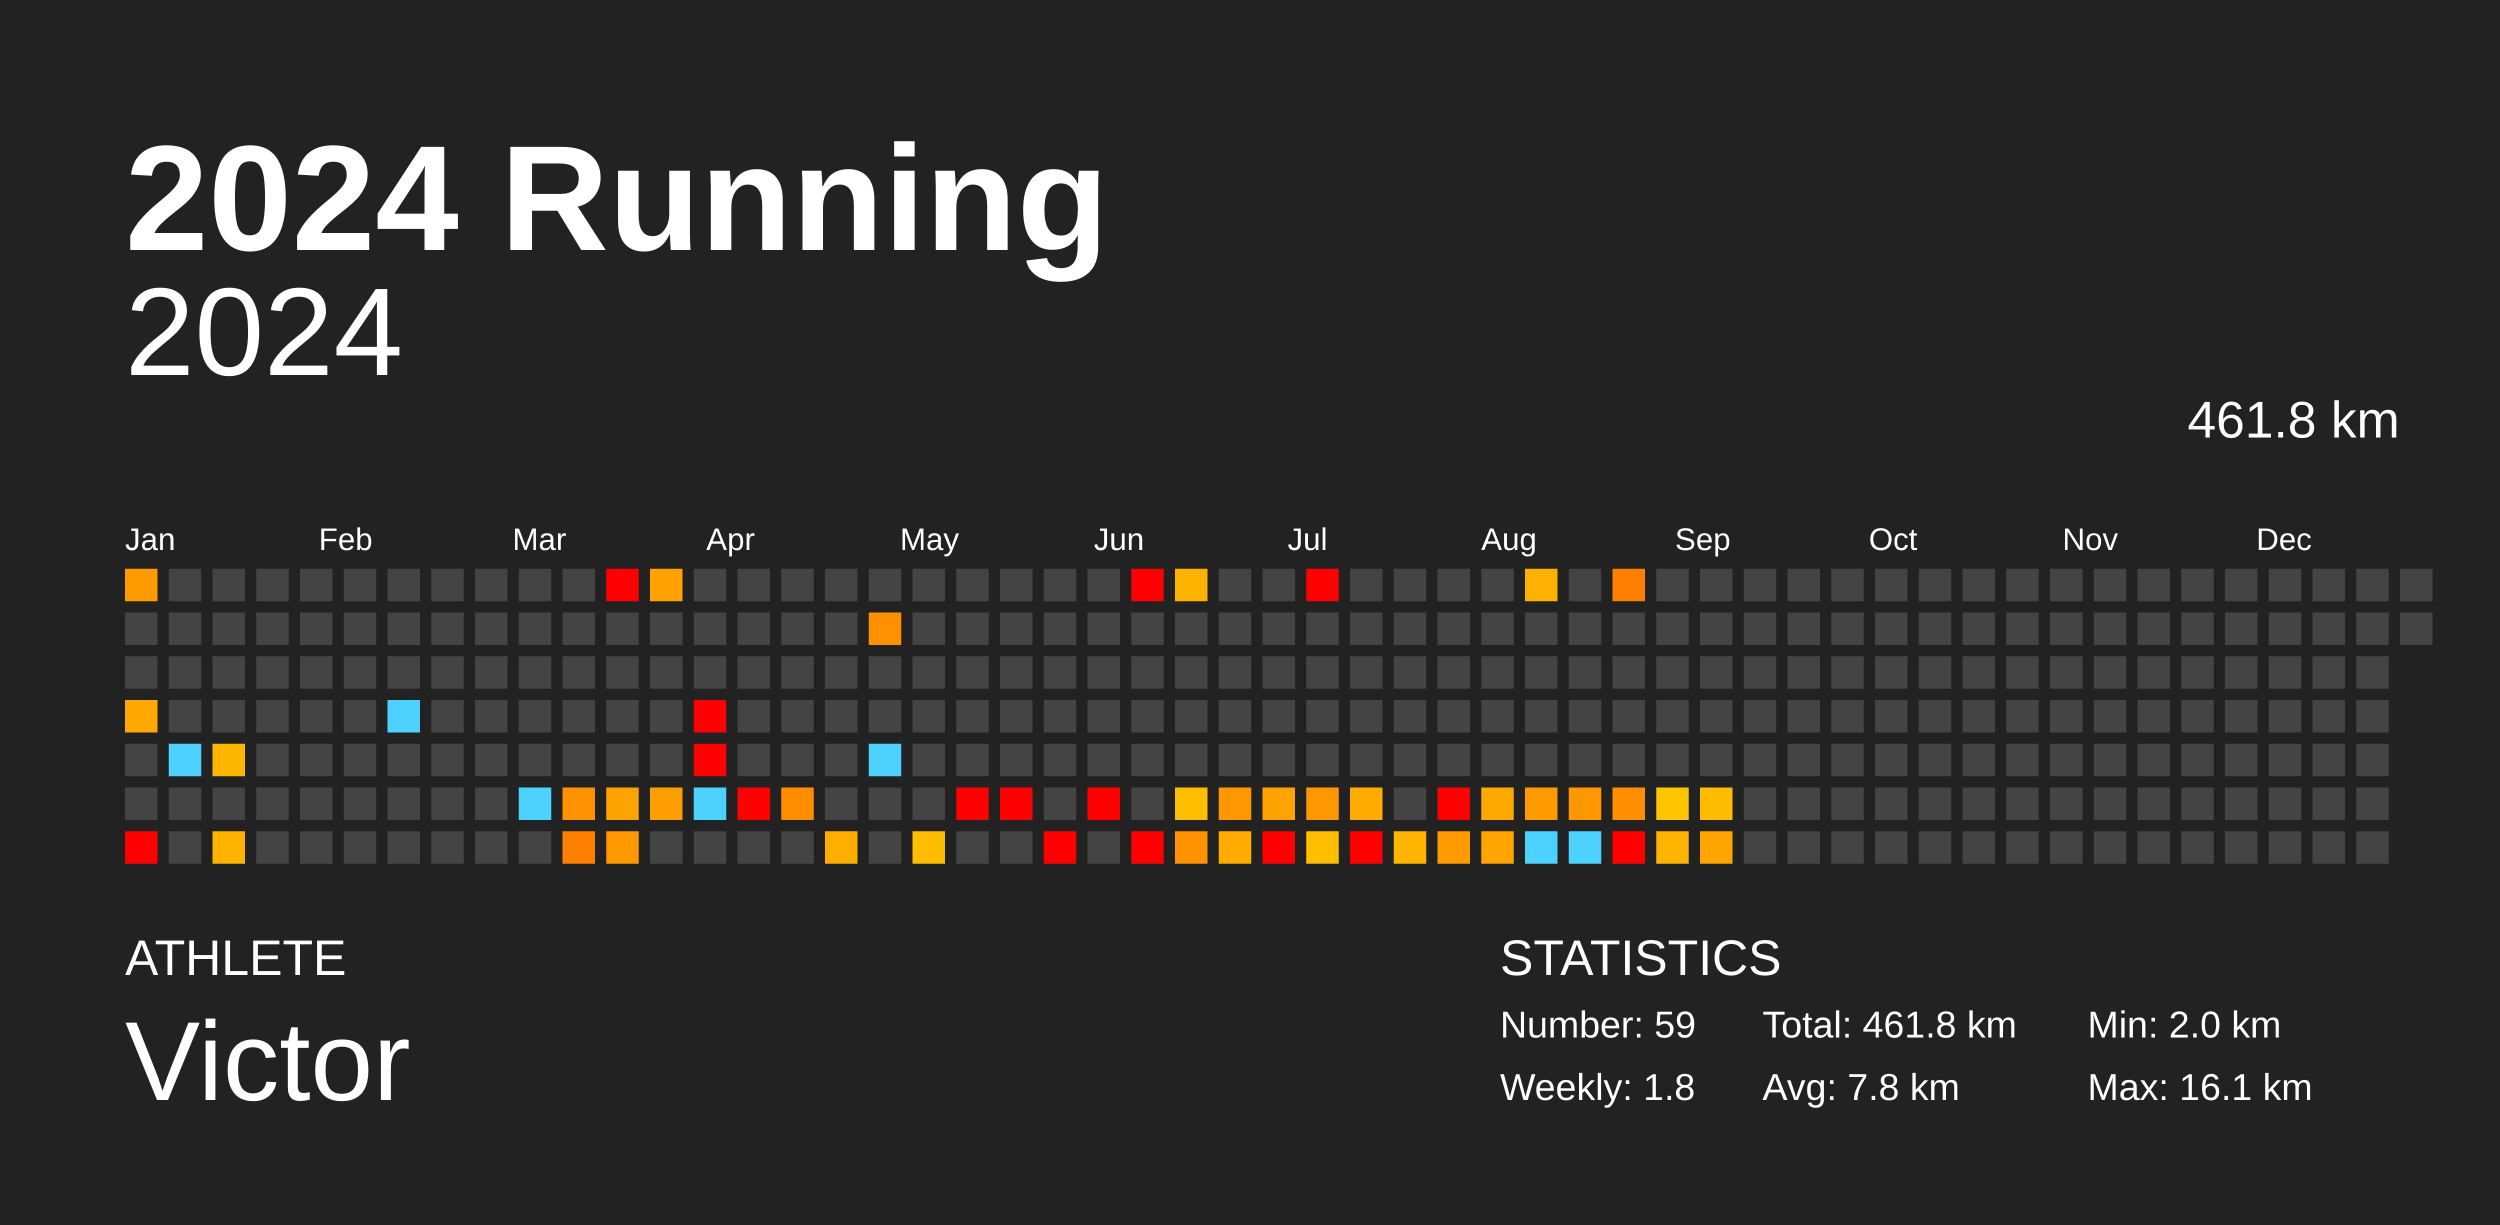
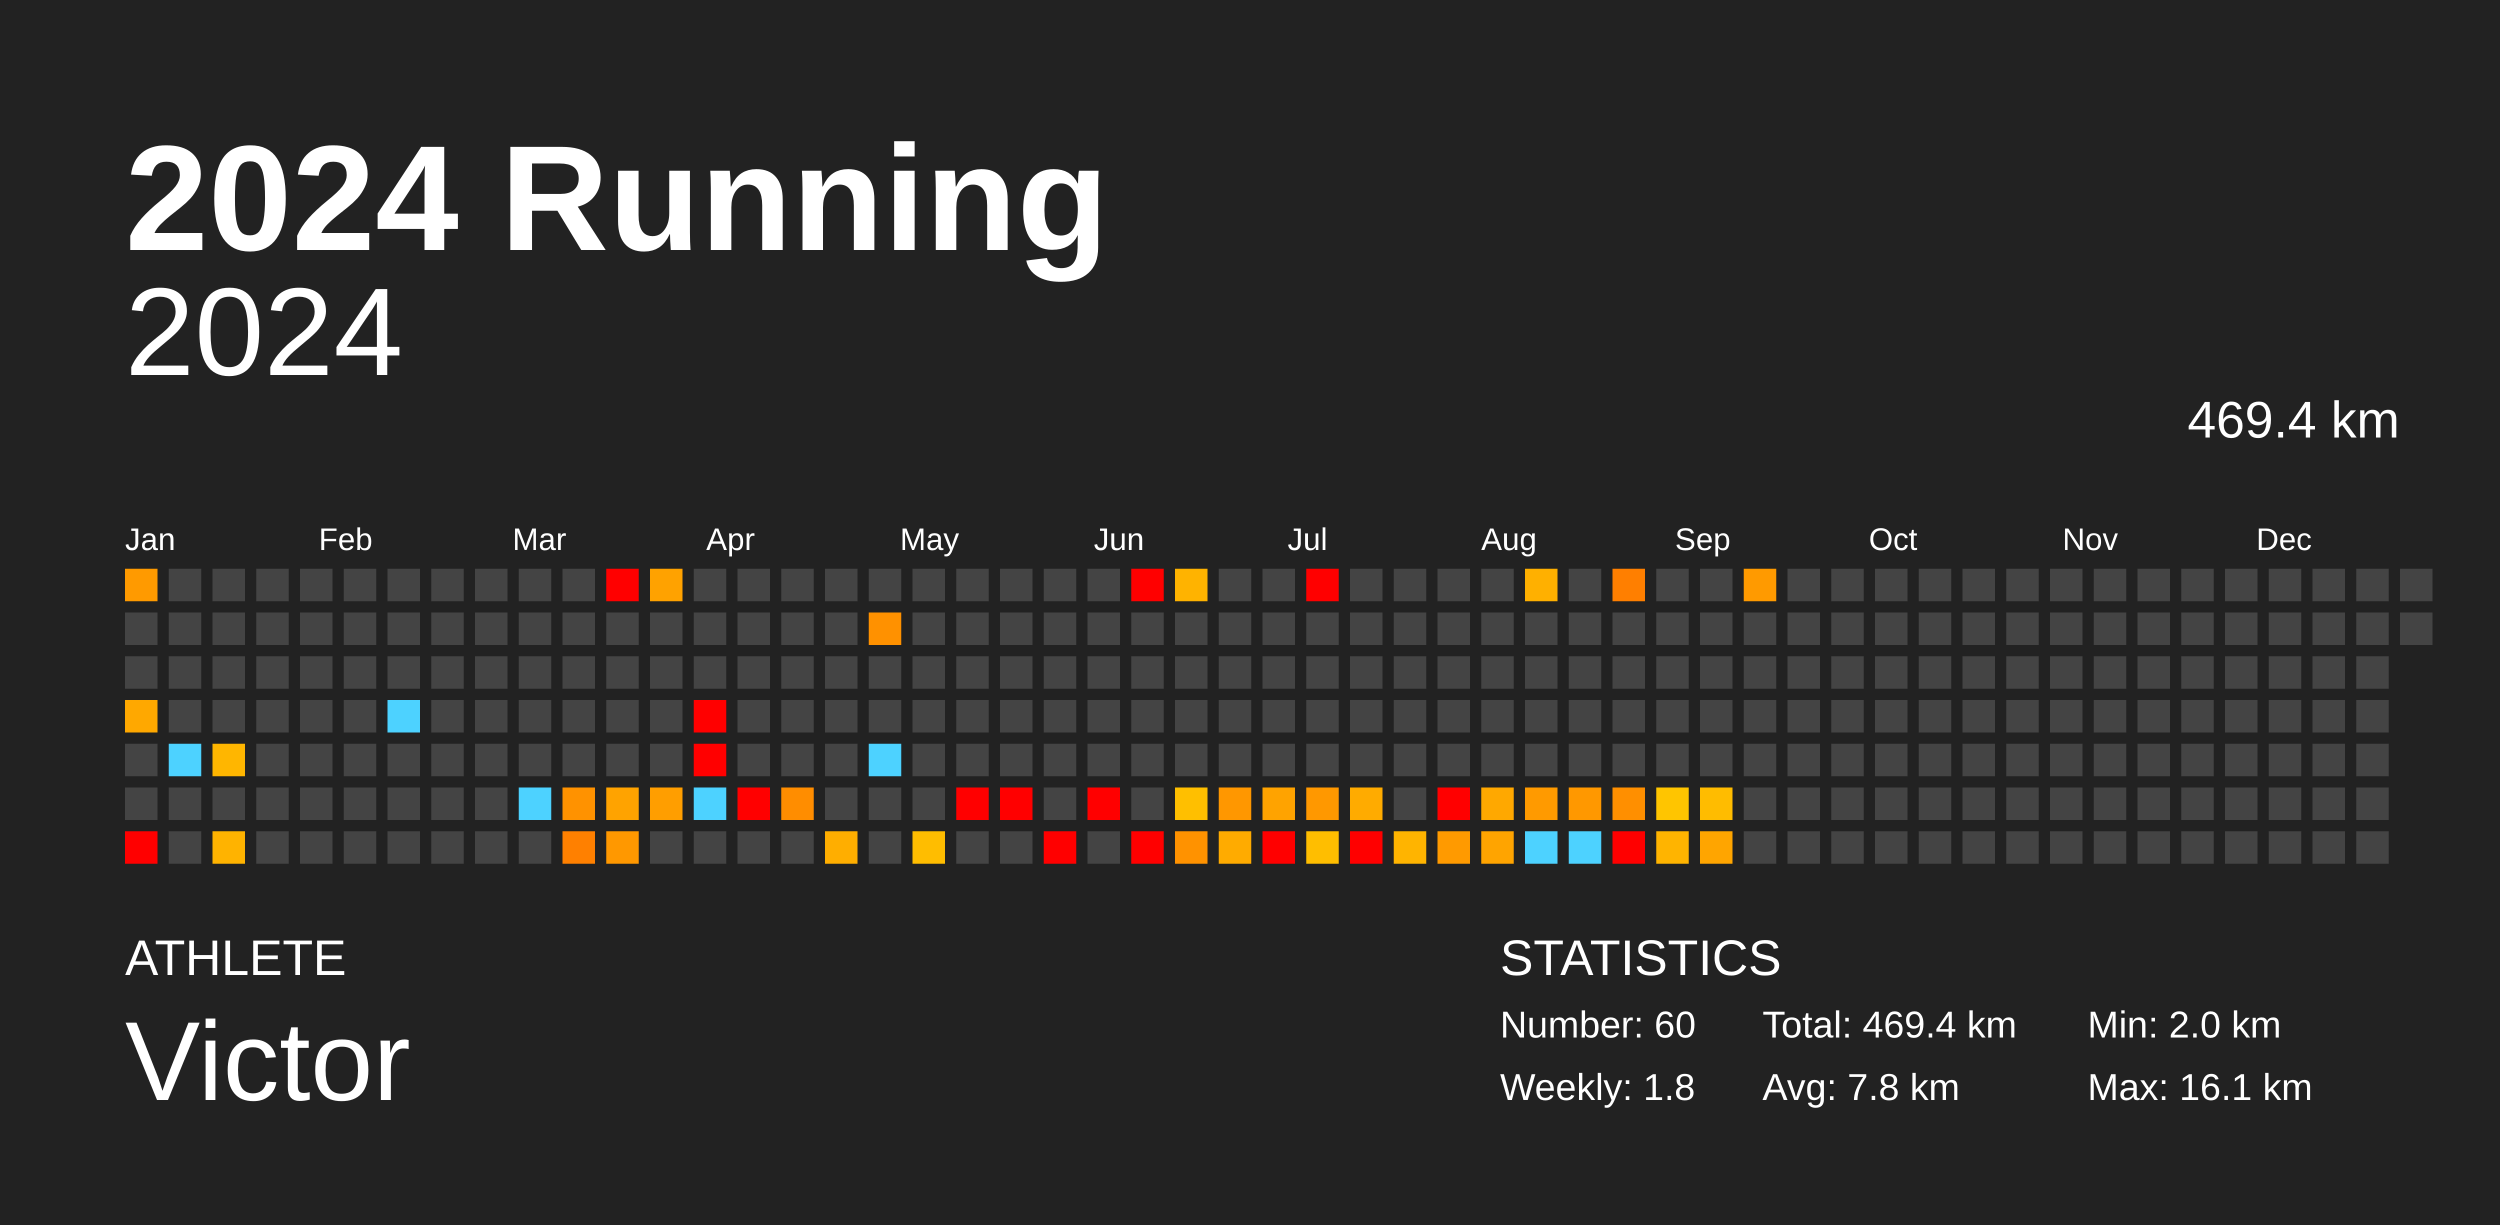
<svg xmlns="http://www.w3.org/2000/svg" baseProfile="full" height="98mm" version="1.1" viewBox="0,0,200,98" width="200mm">
  <defs />
  <rect fill="#222222" height="98" width="200" x="0" y="0" />
  <text fill="#FFFFFF" style="font-size:12px; font-family:Arial; font-weight:bold;" x="10" y="20">2024 Running</text>
  <text fill="#FFFFFF" style="font-size:4px; font-family:Arial" x="10" y="78">ATHLETE</text>
  <text fill="#FFFFFF" style="font-size:9px; font-family:Arial" x="10" y="88">Victor</text>
  <text fill="#FFFFFF" style="font-size:4px; font-family:Arial" x="120" y="78">STATISTICS</text>
-   <text fill="#FFFFFF" style="font-size:3px; font-family:Arial" x="120" y="83">Number: 59</text>
+   <text fill="#FFFFFF" style="font-size:3px; font-family:Arial" x="120" y="83">Number: 60</text>
  <text fill="#FFFFFF" style="font-size:3px; font-family:Arial" x="120" y="88">Weekly: 1.8</text>
-   <text fill="#FFFFFF" style="font-size:3px; font-family:Arial" x="141" y="83">Total: 461.8 km</text>
+   <text fill="#FFFFFF" style="font-size:3px; font-family:Arial" x="141" y="83">Total: 469.4 km</text>
  <text fill="#FFFFFF" style="font-size:3px; font-family:Arial" x="141" y="88">Avg: 7.8 km</text>
  <text fill="#FFFFFF" style="font-size:3px; font-family:Arial" x="167" y="83">Min: 2.0 km</text>
  <text fill="#FFFFFF" style="font-size:3px; font-family:Arial" x="167" y="88">Max: 16.1 km</text>
  <text alignment-baseline="hanging" fill="#FFFFFF" style="font-size:10.0px; font-family:Arial;" x="10" y="30">2024</text>
-   <text alignment-baseline="hanging" fill="#FFFFFF" style="font-size:4.125px; font-family:Arial;" x="175" y="35">461.8 km</text>
+   <text alignment-baseline="hanging" fill="#FFFFFF" style="font-size:4.125px; font-family:Arial;" x="175" y="35">469.4 km</text>
  <text fill="#FFFFFF" style="font-size:2.5px; font-family:Arial" x="10.0" y="44">Jan</text>
  <text fill="#FFFFFF" style="font-size:2.5px; font-family:Arial" x="25.5" y="44">Feb</text>
  <text fill="#FFFFFF" style="font-size:2.5px; font-family:Arial" x="41.0" y="44">Mar</text>
  <text fill="#FFFFFF" style="font-size:2.5px; font-family:Arial" x="56.5" y="44">Apr</text>
  <text fill="#FFFFFF" style="font-size:2.5px; font-family:Arial" x="72.0" y="44">May</text>
  <text fill="#FFFFFF" style="font-size:2.5px; font-family:Arial" x="87.5" y="44">Jun</text>
  <text fill="#FFFFFF" style="font-size:2.5px; font-family:Arial" x="103.0" y="44">Jul</text>
  <text fill="#FFFFFF" style="font-size:2.5px; font-family:Arial" x="118.5" y="44">Aug</text>
  <text fill="#FFFFFF" style="font-size:2.5px; font-family:Arial" x="134.0" y="44">Sep</text>
  <text fill="#FFFFFF" style="font-size:2.5px; font-family:Arial" x="149.5" y="44">Oct</text>
  <text fill="#FFFFFF" style="font-size:2.5px; font-family:Arial" x="165.0" y="44">Nov</text>
  <text fill="#FFFFFF" style="font-size:2.5px; font-family:Arial" x="180.5" y="44">Dec</text>
  <rect fill="#ff9a00" height="2.6" width="2.6" x="10.0" y="45.5" />
  <rect fill="#444444" height="2.6" width="2.6" x="10.0" y="49.0" />
  <rect fill="#444444" height="2.6" width="2.6" x="10.0" y="52.5" />
  <rect fill="#ffa800" height="2.6" width="2.6" x="10.0" y="56.0" />
  <rect fill="#444444" height="2.6" width="2.6" x="10.0" y="59.5" />
  <rect fill="#444444" height="2.6" width="2.6" x="10.0" y="63.0" />
  <rect fill="red" height="2.6" width="2.6" x="10.0" y="66.5" />
  <rect fill="#444444" height="2.6" width="2.6" x="13.5" y="45.5" />
  <rect fill="#444444" height="2.6" width="2.6" x="13.5" y="49.0" />
  <rect fill="#444444" height="2.6" width="2.6" x="13.5" y="52.5" />
  <rect fill="#444444" height="2.6" width="2.6" x="13.5" y="56.0" />
  <rect fill="#4dd2ff" height="2.6" width="2.6" x="13.5" y="59.5" />
  <rect fill="#444444" height="2.6" width="2.6" x="13.5" y="63.0" />
  <rect fill="#444444" height="2.6" width="2.6" x="13.5" y="66.5" />
  <rect fill="#444444" height="2.6" width="2.6" x="17.0" y="45.5" />
  <rect fill="#444444" height="2.6" width="2.6" x="17.0" y="49.0" />
  <rect fill="#444444" height="2.6" width="2.6" x="17.0" y="52.5" />
  <rect fill="#444444" height="2.6" width="2.6" x="17.0" y="56.0" />
  <rect fill="#ffb600" height="2.6" width="2.6" x="17.0" y="59.5" />
  <rect fill="#444444" height="2.6" width="2.6" x="17.0" y="63.0" />
  <rect fill="#ffb300" height="2.6" width="2.6" x="17.0" y="66.5" />
  <rect fill="#444444" height="2.6" width="2.6" x="20.5" y="45.5" />
  <rect fill="#444444" height="2.6" width="2.6" x="20.5" y="49.0" />
  <rect fill="#444444" height="2.6" width="2.6" x="20.5" y="52.5" />
  <rect fill="#444444" height="2.6" width="2.6" x="20.5" y="56.0" />
  <rect fill="#444444" height="2.6" width="2.6" x="20.5" y="59.5" />
  <rect fill="#444444" height="2.6" width="2.6" x="20.5" y="63.0" />
  <rect fill="#444444" height="2.6" width="2.6" x="20.5" y="66.5" />
  <rect fill="#444444" height="2.6" width="2.6" x="24.0" y="45.5" />
  <rect fill="#444444" height="2.6" width="2.6" x="24.0" y="49.0" />
  <rect fill="#444444" height="2.6" width="2.6" x="24.0" y="52.5" />
  <rect fill="#444444" height="2.6" width="2.6" x="24.0" y="56.0" />
  <rect fill="#444444" height="2.6" width="2.6" x="24.0" y="59.5" />
  <rect fill="#444444" height="2.6" width="2.6" x="24.0" y="63.0" />
  <rect fill="#444444" height="2.6" width="2.6" x="24.0" y="66.5" />
  <rect fill="#444444" height="2.6" width="2.6" x="27.5" y="45.5" />
  <rect fill="#444444" height="2.6" width="2.6" x="27.5" y="49.0" />
  <rect fill="#444444" height="2.6" width="2.6" x="27.5" y="52.5" />
  <rect fill="#444444" height="2.6" width="2.6" x="27.5" y="56.0" />
  <rect fill="#444444" height="2.6" width="2.6" x="27.5" y="59.5" />
  <rect fill="#444444" height="2.6" width="2.6" x="27.5" y="63.0" />
  <rect fill="#444444" height="2.6" width="2.6" x="27.5" y="66.5" />
  <rect fill="#444444" height="2.6" width="2.6" x="31.0" y="45.5" />
  <rect fill="#444444" height="2.6" width="2.6" x="31.0" y="49.0" />
  <rect fill="#444444" height="2.6" width="2.6" x="31.0" y="52.5" />
  <rect fill="#4dd2ff" height="2.6" width="2.6" x="31.0" y="56.0" />
  <rect fill="#444444" height="2.6" width="2.6" x="31.0" y="59.5" />
  <rect fill="#444444" height="2.6" width="2.6" x="31.0" y="63.0" />
  <rect fill="#444444" height="2.6" width="2.6" x="31.0" y="66.5" />
  <rect fill="#444444" height="2.6" width="2.6" x="34.5" y="45.5" />
  <rect fill="#444444" height="2.6" width="2.6" x="34.5" y="49.0" />
  <rect fill="#444444" height="2.6" width="2.6" x="34.5" y="52.5" />
  <rect fill="#444444" height="2.6" width="2.6" x="34.5" y="56.0" />
  <rect fill="#444444" height="2.6" width="2.6" x="34.5" y="59.5" />
  <rect fill="#444444" height="2.6" width="2.6" x="34.5" y="63.0" />
  <rect fill="#444444" height="2.6" width="2.6" x="34.5" y="66.5" />
  <rect fill="#444444" height="2.6" width="2.6" x="38.0" y="45.5" />
  <rect fill="#444444" height="2.6" width="2.6" x="38.0" y="49.0" />
  <rect fill="#444444" height="2.6" width="2.6" x="38.0" y="52.5" />
  <rect fill="#444444" height="2.6" width="2.6" x="38.0" y="56.0" />
  <rect fill="#444444" height="2.6" width="2.6" x="38.0" y="59.5" />
  <rect fill="#444444" height="2.6" width="2.6" x="38.0" y="63.0" />
  <rect fill="#444444" height="2.6" width="2.6" x="38.0" y="66.5" />
  <rect fill="#444444" height="2.6" width="2.6" x="41.5" y="45.5" />
  <rect fill="#444444" height="2.6" width="2.6" x="41.5" y="49.0" />
  <rect fill="#444444" height="2.6" width="2.6" x="41.5" y="52.5" />
  <rect fill="#444444" height="2.6" width="2.6" x="41.5" y="56.0" />
  <rect fill="#444444" height="2.6" width="2.6" x="41.5" y="59.5" />
  <rect fill="#4dd2ff" height="2.6" width="2.6" x="41.5" y="63.0" />
  <rect fill="#444444" height="2.6" width="2.6" x="41.5" y="66.5" />
  <rect fill="#444444" height="2.6" width="2.6" x="45.0" y="45.5" />
  <rect fill="#444444" height="2.6" width="2.6" x="45.0" y="49.0" />
  <rect fill="#444444" height="2.6" width="2.6" x="45.0" y="52.5" />
  <rect fill="#444444" height="2.6" width="2.6" x="45.0" y="56.0" />
  <rect fill="#444444" height="2.6" width="2.6" x="45.0" y="59.5" />
  <rect fill="#ff9200" height="2.6" width="2.6" x="45.0" y="63.0" />
  <rect fill="#ff8000" height="2.6" width="2.6" x="45.0" y="66.5" />
  <rect fill="red" height="2.6" width="2.6" x="48.5" y="45.5" />
  <rect fill="#444444" height="2.6" width="2.6" x="48.5" y="49.0" />
  <rect fill="#444444" height="2.6" width="2.6" x="48.5" y="52.5" />
  <rect fill="#444444" height="2.6" width="2.6" x="48.5" y="56.0" />
  <rect fill="#444444" height="2.6" width="2.6" x="48.5" y="59.5" />
  <rect fill="#ffa300" height="2.6" width="2.6" x="48.5" y="63.0" />
  <rect fill="#ff9800" height="2.6" width="2.6" x="48.5" y="66.5" />
  <rect fill="#ffa200" height="2.6" width="2.6" x="52.0" y="45.5" />
  <rect fill="#444444" height="2.6" width="2.6" x="52.0" y="49.0" />
  <rect fill="#444444" height="2.6" width="2.6" x="52.0" y="52.5" />
  <rect fill="#444444" height="2.6" width="2.6" x="52.0" y="56.0" />
  <rect fill="#444444" height="2.6" width="2.6" x="52.0" y="59.5" />
  <rect fill="#ff9e00" height="2.6" width="2.6" x="52.0" y="63.0" />
  <rect fill="#444444" height="2.6" width="2.6" x="52.0" y="66.5" />
  <rect fill="#444444" height="2.6" width="2.6" x="55.5" y="45.5" />
  <rect fill="#444444" height="2.6" width="2.6" x="55.5" y="49.0" />
  <rect fill="#444444" height="2.6" width="2.6" x="55.5" y="52.5" />
  <rect fill="red" height="2.6" width="2.6" x="55.5" y="56.0" />
  <rect fill="red" height="2.6" width="2.6" x="55.5" y="59.5" />
  <rect fill="#4dd2ff" height="2.6" width="2.6" x="55.5" y="63.0" />
  <rect fill="#444444" height="2.6" width="2.6" x="55.5" y="66.5" />
  <rect fill="#444444" height="2.6" width="2.6" x="59.0" y="45.5" />
  <rect fill="#444444" height="2.6" width="2.6" x="59.0" y="49.0" />
  <rect fill="#444444" height="2.6" width="2.6" x="59.0" y="52.5" />
  <rect fill="#444444" height="2.6" width="2.6" x="59.0" y="56.0" />
  <rect fill="#444444" height="2.6" width="2.6" x="59.0" y="59.5" />
  <rect fill="red" height="2.6" width="2.6" x="59.0" y="63.0" />
  <rect fill="#444444" height="2.6" width="2.6" x="59.0" y="66.5" />
  <rect fill="#444444" height="2.6" width="2.6" x="62.5" y="45.5" />
  <rect fill="#444444" height="2.6" width="2.6" x="62.5" y="49.0" />
  <rect fill="#444444" height="2.6" width="2.6" x="62.5" y="52.5" />
  <rect fill="#444444" height="2.6" width="2.6" x="62.5" y="56.0" />
  <rect fill="#444444" height="2.6" width="2.6" x="62.5" y="59.5" />
  <rect fill="#ff8d00" height="2.6" width="2.6" x="62.5" y="63.0" />
  <rect fill="#444444" height="2.6" width="2.6" x="62.5" y="66.5" />
  <rect fill="#444444" height="2.6" width="2.6" x="66.0" y="45.5" />
  <rect fill="#444444" height="2.6" width="2.6" x="66.0" y="49.0" />
  <rect fill="#444444" height="2.6" width="2.6" x="66.0" y="52.5" />
  <rect fill="#444444" height="2.6" width="2.6" x="66.0" y="56.0" />
  <rect fill="#444444" height="2.6" width="2.6" x="66.0" y="59.5" />
  <rect fill="#444444" height="2.6" width="2.6" x="66.0" y="63.0" />
  <rect fill="#ffae00" height="2.6" width="2.6" x="66.0" y="66.5" />
  <rect fill="#444444" height="2.6" width="2.6" x="69.5" y="45.5" />
  <rect fill="#ff9100" height="2.6" width="2.6" x="69.5" y="49.0" />
  <rect fill="#444444" height="2.6" width="2.6" x="69.5" y="52.5" />
  <rect fill="#444444" height="2.6" width="2.6" x="69.5" y="56.0" />
  <rect fill="#4dd2ff" height="2.6" width="2.6" x="69.5" y="59.5" />
  <rect fill="#444444" height="2.6" width="2.6" x="69.5" y="63.0" />
  <rect fill="#444444" height="2.6" width="2.6" x="69.5" y="66.5" />
  <rect fill="#444444" height="2.6" width="2.6" x="73.0" y="45.5" />
  <rect fill="#444444" height="2.6" width="2.6" x="73.0" y="49.0" />
  <rect fill="#444444" height="2.6" width="2.6" x="73.0" y="52.5" />
  <rect fill="#444444" height="2.6" width="2.6" x="73.0" y="56.0" />
  <rect fill="#444444" height="2.6" width="2.6" x="73.0" y="59.5" />
  <rect fill="#444444" height="2.6" width="2.6" x="73.0" y="63.0" />
  <rect fill="#ffbd00" height="2.6" width="2.6" x="73.0" y="66.5" />
  <rect fill="#444444" height="2.6" width="2.6" x="76.5" y="45.5" />
  <rect fill="#444444" height="2.6" width="2.6" x="76.5" y="49.0" />
  <rect fill="#444444" height="2.6" width="2.6" x="76.5" y="52.5" />
  <rect fill="#444444" height="2.6" width="2.6" x="76.5" y="56.0" />
  <rect fill="#444444" height="2.6" width="2.6" x="76.5" y="59.5" />
  <rect fill="red" height="2.6" width="2.6" x="76.5" y="63.0" />
  <rect fill="#444444" height="2.6" width="2.6" x="76.5" y="66.5" />
  <rect fill="#444444" height="2.6" width="2.6" x="80.0" y="45.5" />
  <rect fill="#444444" height="2.6" width="2.6" x="80.0" y="49.0" />
  <rect fill="#444444" height="2.6" width="2.6" x="80.0" y="52.5" />
  <rect fill="#444444" height="2.6" width="2.6" x="80.0" y="56.0" />
  <rect fill="#444444" height="2.6" width="2.6" x="80.0" y="59.5" />
  <rect fill="red" height="2.6" width="2.6" x="80.0" y="63.0" />
  <rect fill="#444444" height="2.6" width="2.6" x="80.0" y="66.5" />
  <rect fill="#444444" height="2.6" width="2.6" x="83.5" y="45.5" />
  <rect fill="#444444" height="2.6" width="2.6" x="83.5" y="49.0" />
  <rect fill="#444444" height="2.6" width="2.6" x="83.5" y="52.5" />
  <rect fill="#444444" height="2.6" width="2.6" x="83.5" y="56.0" />
  <rect fill="#444444" height="2.6" width="2.6" x="83.5" y="59.5" />
  <rect fill="#444444" height="2.6" width="2.6" x="83.5" y="63.0" />
  <rect fill="red" height="2.6" width="2.6" x="83.5" y="66.5" />
  <rect fill="#444444" height="2.6" width="2.6" x="87.0" y="45.5" />
  <rect fill="#444444" height="2.6" width="2.6" x="87.0" y="49.0" />
  <rect fill="#444444" height="2.6" width="2.6" x="87.0" y="52.5" />
  <rect fill="#444444" height="2.6" width="2.6" x="87.0" y="56.0" />
  <rect fill="#444444" height="2.6" width="2.6" x="87.0" y="59.5" />
  <rect fill="red" height="2.6" width="2.6" x="87.0" y="63.0" />
  <rect fill="#444444" height="2.6" width="2.6" x="87.0" y="66.5" />
  <rect fill="red" height="2.6" width="2.6" x="90.5" y="45.5" />
  <rect fill="#444444" height="2.6" width="2.6" x="90.5" y="49.0" />
  <rect fill="#444444" height="2.6" width="2.6" x="90.5" y="52.5" />
  <rect fill="#444444" height="2.6" width="2.6" x="90.5" y="56.0" />
  <rect fill="#444444" height="2.6" width="2.6" x="90.5" y="59.5" />
  <rect fill="#444444" height="2.6" width="2.6" x="90.5" y="63.0" />
  <rect fill="red" height="2.6" width="2.6" x="90.5" y="66.5" />
  <rect fill="#ffb300" height="2.6" width="2.6" x="94.0" y="45.5" />
  <rect fill="#444444" height="2.6" width="2.6" x="94.0" y="49.0" />
  <rect fill="#444444" height="2.6" width="2.6" x="94.0" y="52.5" />
  <rect fill="#444444" height="2.6" width="2.6" x="94.0" y="56.0" />
  <rect fill="#444444" height="2.6" width="2.6" x="94.0" y="59.5" />
  <rect fill="#ffbf00" height="2.6" width="2.6" x="94.0" y="63.0" />
  <rect fill="#ff9200" height="2.6" width="2.6" x="94.0" y="66.5" />
  <rect fill="#444444" height="2.6" width="2.6" x="97.5" y="45.5" />
  <rect fill="#444444" height="2.6" width="2.6" x="97.5" y="49.0" />
  <rect fill="#444444" height="2.6" width="2.6" x="97.5" y="52.5" />
  <rect fill="#444444" height="2.6" width="2.6" x="97.5" y="56.0" />
  <rect fill="#444444" height="2.6" width="2.6" x="97.5" y="59.5" />
  <rect fill="#ff9700" height="2.6" width="2.6" x="97.5" y="63.0" />
  <rect fill="#ffab00" height="2.6" width="2.6" x="97.5" y="66.5" />
  <rect fill="#444444" height="2.6" width="2.6" x="101.0" y="45.5" />
  <rect fill="#444444" height="2.6" width="2.6" x="101.0" y="49.0" />
  <rect fill="#444444" height="2.6" width="2.6" x="101.0" y="52.5" />
  <rect fill="#444444" height="2.6" width="2.6" x="101.0" y="56.0" />
  <rect fill="#444444" height="2.6" width="2.6" x="101.0" y="59.5" />
  <rect fill="#ffa300" height="2.6" width="2.6" x="101.0" y="63.0" />
  <rect fill="red" height="2.6" width="2.6" x="101.0" y="66.5" />
  <rect fill="red" height="2.6" width="2.6" x="104.5" y="45.5" />
  <rect fill="#444444" height="2.6" width="2.6" x="104.5" y="49.0" />
  <rect fill="#444444" height="2.6" width="2.6" x="104.5" y="52.5" />
  <rect fill="#444444" height="2.6" width="2.6" x="104.5" y="56.0" />
  <rect fill="#444444" height="2.6" width="2.6" x="104.5" y="59.5" />
  <rect fill="#ff9800" height="2.6" width="2.6" x="104.5" y="63.0" />
  <rect fill="#ffbe00" height="2.6" width="2.6" x="104.5" y="66.5" />
  <rect fill="#444444" height="2.6" width="2.6" x="108.0" y="45.5" />
  <rect fill="#444444" height="2.6" width="2.6" x="108.0" y="49.0" />
  <rect fill="#444444" height="2.6" width="2.6" x="108.0" y="52.5" />
  <rect fill="#444444" height="2.6" width="2.6" x="108.0" y="56.0" />
  <rect fill="#444444" height="2.6" width="2.6" x="108.0" y="59.5" />
  <rect fill="#ffab00" height="2.6" width="2.6" x="108.0" y="63.0" />
  <rect fill="red" height="2.6" width="2.6" x="108.0" y="66.5" />
  <rect fill="#444444" height="2.6" width="2.6" x="111.5" y="45.5" />
  <rect fill="#444444" height="2.6" width="2.6" x="111.5" y="49.0" />
  <rect fill="#444444" height="2.6" width="2.6" x="111.5" y="52.5" />
  <rect fill="#444444" height="2.6" width="2.6" x="111.5" y="56.0" />
  <rect fill="#444444" height="2.6" width="2.6" x="111.5" y="59.5" />
  <rect fill="#444444" height="2.6" width="2.6" x="111.5" y="63.0" />
  <rect fill="#ffb400" height="2.6" width="2.6" x="111.5" y="66.5" />
  <rect fill="#444444" height="2.6" width="2.6" x="115.0" y="45.5" />
  <rect fill="#444444" height="2.6" width="2.6" x="115.0" y="49.0" />
  <rect fill="#444444" height="2.6" width="2.6" x="115.0" y="52.5" />
  <rect fill="#444444" height="2.6" width="2.6" x="115.0" y="56.0" />
  <rect fill="#444444" height="2.6" width="2.6" x="115.0" y="59.5" />
  <rect fill="red" height="2.6" width="2.6" x="115.0" y="63.0" />
  <rect fill="#ff9a00" height="2.6" width="2.6" x="115.0" y="66.5" />
  <rect fill="#444444" height="2.6" width="2.6" x="118.5" y="45.5" />
  <rect fill="#444444" height="2.6" width="2.6" x="118.5" y="49.0" />
  <rect fill="#444444" height="2.6" width="2.6" x="118.5" y="52.5" />
  <rect fill="#444444" height="2.6" width="2.6" x="118.5" y="56.0" />
  <rect fill="#444444" height="2.6" width="2.6" x="118.5" y="59.5" />
  <rect fill="#ffa800" height="2.6" width="2.6" x="118.5" y="63.0" />
  <rect fill="#ffa400" height="2.6" width="2.6" x="118.5" y="66.5" />
  <rect fill="#ffb000" height="2.6" width="2.6" x="122.0" y="45.5" />
  <rect fill="#444444" height="2.6" width="2.6" x="122.0" y="49.0" />
  <rect fill="#444444" height="2.6" width="2.6" x="122.0" y="52.5" />
  <rect fill="#444444" height="2.6" width="2.6" x="122.0" y="56.0" />
  <rect fill="#444444" height="2.6" width="2.6" x="122.0" y="59.5" />
  <rect fill="#ff9a00" height="2.6" width="2.6" x="122.0" y="63.0" />
  <rect fill="#4dd2ff" height="2.6" width="2.6" x="122.0" y="66.5" />
  <rect fill="#444444" height="2.6" width="2.6" x="125.5" y="45.5" />
  <rect fill="#444444" height="2.6" width="2.6" x="125.5" y="49.0" />
  <rect fill="#444444" height="2.6" width="2.6" x="125.5" y="52.5" />
  <rect fill="#444444" height="2.6" width="2.6" x="125.5" y="56.0" />
  <rect fill="#444444" height="2.6" width="2.6" x="125.5" y="59.5" />
  <rect fill="#ff9800" height="2.6" width="2.6" x="125.5" y="63.0" />
  <rect fill="#4dd2ff" height="2.6" width="2.6" x="125.5" y="66.5" />
  <rect fill="#ff7f00" height="2.6" width="2.6" x="129.0" y="45.5" />
  <rect fill="#444444" height="2.6" width="2.6" x="129.0" y="49.0" />
  <rect fill="#444444" height="2.6" width="2.6" x="129.0" y="52.5" />
  <rect fill="#444444" height="2.6" width="2.6" x="129.0" y="56.0" />
  <rect fill="#444444" height="2.6" width="2.6" x="129.0" y="59.5" />
  <rect fill="#ff8f00" height="2.6" width="2.6" x="129.0" y="63.0" />
  <rect fill="red" height="2.6" width="2.6" x="129.0" y="66.5" />
  <rect fill="#444444" height="2.6" width="2.6" x="132.5" y="45.5" />
  <rect fill="#444444" height="2.6" width="2.6" x="132.5" y="49.0" />
  <rect fill="#444444" height="2.6" width="2.6" x="132.5" y="52.5" />
  <rect fill="#444444" height="2.6" width="2.6" x="132.5" y="56.0" />
  <rect fill="#444444" height="2.6" width="2.6" x="132.5" y="59.5" />
  <rect fill="#ffc500" height="2.6" width="2.6" x="132.5" y="63.0" />
  <rect fill="#ffb400" height="2.6" width="2.6" x="132.5" y="66.5" />
  <rect fill="#444444" height="2.6" width="2.6" x="136.0" y="45.5" />
  <rect fill="#444444" height="2.6" width="2.6" x="136.0" y="49.0" />
  <rect fill="#444444" height="2.6" width="2.6" x="136.0" y="52.5" />
  <rect fill="#444444" height="2.6" width="2.6" x="136.0" y="56.0" />
  <rect fill="#444444" height="2.6" width="2.6" x="136.0" y="59.5" />
  <rect fill="#ffbc00" height="2.6" width="2.6" x="136.0" y="63.0" />
  <rect fill="#ffa500" height="2.6" width="2.6" x="136.0" y="66.5" />
-   <rect fill="#444444" height="2.6" width="2.6" x="139.5" y="45.5" />
+   <rect fill="#ff9a00" height="2.6" width="2.6" x="139.5" y="45.5" />
  <rect fill="#444444" height="2.6" width="2.6" x="139.5" y="49.0" />
  <rect fill="#444444" height="2.6" width="2.6" x="139.5" y="52.5" />
  <rect fill="#444444" height="2.6" width="2.6" x="139.5" y="56.0" />
  <rect fill="#444444" height="2.6" width="2.6" x="139.5" y="59.5" />
  <rect fill="#444444" height="2.6" width="2.6" x="139.5" y="63.0" />
  <rect fill="#444444" height="2.6" width="2.6" x="139.5" y="66.5" />
  <rect fill="#444444" height="2.6" width="2.6" x="143.0" y="45.5" />
  <rect fill="#444444" height="2.6" width="2.6" x="143.0" y="49.0" />
  <rect fill="#444444" height="2.6" width="2.6" x="143.0" y="52.5" />
  <rect fill="#444444" height="2.6" width="2.6" x="143.0" y="56.0" />
  <rect fill="#444444" height="2.6" width="2.6" x="143.0" y="59.5" />
  <rect fill="#444444" height="2.6" width="2.6" x="143.0" y="63.0" />
  <rect fill="#444444" height="2.6" width="2.6" x="143.0" y="66.5" />
  <rect fill="#444444" height="2.6" width="2.6" x="146.5" y="45.5" />
  <rect fill="#444444" height="2.6" width="2.6" x="146.5" y="49.0" />
  <rect fill="#444444" height="2.6" width="2.6" x="146.5" y="52.5" />
  <rect fill="#444444" height="2.6" width="2.6" x="146.5" y="56.0" />
  <rect fill="#444444" height="2.6" width="2.6" x="146.5" y="59.5" />
  <rect fill="#444444" height="2.6" width="2.6" x="146.5" y="63.0" />
  <rect fill="#444444" height="2.6" width="2.6" x="146.5" y="66.5" />
  <rect fill="#444444" height="2.6" width="2.6" x="150.0" y="45.5" />
  <rect fill="#444444" height="2.6" width="2.6" x="150.0" y="49.0" />
  <rect fill="#444444" height="2.6" width="2.6" x="150.0" y="52.5" />
  <rect fill="#444444" height="2.6" width="2.6" x="150.0" y="56.0" />
  <rect fill="#444444" height="2.6" width="2.6" x="150.0" y="59.5" />
  <rect fill="#444444" height="2.6" width="2.6" x="150.0" y="63.0" />
  <rect fill="#444444" height="2.6" width="2.6" x="150.0" y="66.5" />
  <rect fill="#444444" height="2.6" width="2.6" x="153.5" y="45.5" />
  <rect fill="#444444" height="2.6" width="2.6" x="153.5" y="49.0" />
  <rect fill="#444444" height="2.6" width="2.6" x="153.5" y="52.5" />
  <rect fill="#444444" height="2.6" width="2.6" x="153.5" y="56.0" />
  <rect fill="#444444" height="2.6" width="2.6" x="153.5" y="59.5" />
  <rect fill="#444444" height="2.6" width="2.6" x="153.5" y="63.0" />
  <rect fill="#444444" height="2.6" width="2.6" x="153.5" y="66.5" />
  <rect fill="#444444" height="2.6" width="2.6" x="157.0" y="45.5" />
  <rect fill="#444444" height="2.6" width="2.6" x="157.0" y="49.0" />
  <rect fill="#444444" height="2.6" width="2.6" x="157.0" y="52.5" />
  <rect fill="#444444" height="2.6" width="2.6" x="157.0" y="56.0" />
  <rect fill="#444444" height="2.6" width="2.6" x="157.0" y="59.5" />
  <rect fill="#444444" height="2.6" width="2.6" x="157.0" y="63.0" />
  <rect fill="#444444" height="2.6" width="2.6" x="157.0" y="66.5" />
  <rect fill="#444444" height="2.6" width="2.6" x="160.5" y="45.5" />
  <rect fill="#444444" height="2.6" width="2.6" x="160.5" y="49.0" />
  <rect fill="#444444" height="2.6" width="2.6" x="160.5" y="52.5" />
  <rect fill="#444444" height="2.6" width="2.6" x="160.5" y="56.0" />
  <rect fill="#444444" height="2.6" width="2.6" x="160.5" y="59.5" />
  <rect fill="#444444" height="2.6" width="2.6" x="160.5" y="63.0" />
  <rect fill="#444444" height="2.6" width="2.6" x="160.5" y="66.5" />
  <rect fill="#444444" height="2.6" width="2.6" x="164.0" y="45.5" />
  <rect fill="#444444" height="2.6" width="2.6" x="164.0" y="49.0" />
  <rect fill="#444444" height="2.6" width="2.6" x="164.0" y="52.5" />
  <rect fill="#444444" height="2.6" width="2.6" x="164.0" y="56.0" />
  <rect fill="#444444" height="2.6" width="2.6" x="164.0" y="59.5" />
  <rect fill="#444444" height="2.6" width="2.6" x="164.0" y="63.0" />
  <rect fill="#444444" height="2.6" width="2.6" x="164.0" y="66.5" />
  <rect fill="#444444" height="2.6" width="2.6" x="167.5" y="45.5" />
  <rect fill="#444444" height="2.6" width="2.6" x="167.5" y="49.0" />
  <rect fill="#444444" height="2.6" width="2.6" x="167.5" y="52.5" />
  <rect fill="#444444" height="2.6" width="2.6" x="167.5" y="56.0" />
  <rect fill="#444444" height="2.6" width="2.6" x="167.5" y="59.5" />
  <rect fill="#444444" height="2.6" width="2.6" x="167.5" y="63.0" />
  <rect fill="#444444" height="2.6" width="2.6" x="167.5" y="66.5" />
  <rect fill="#444444" height="2.6" width="2.6" x="171.0" y="45.5" />
  <rect fill="#444444" height="2.6" width="2.6" x="171.0" y="49.0" />
  <rect fill="#444444" height="2.6" width="2.6" x="171.0" y="52.5" />
  <rect fill="#444444" height="2.6" width="2.6" x="171.0" y="56.0" />
  <rect fill="#444444" height="2.6" width="2.6" x="171.0" y="59.5" />
  <rect fill="#444444" height="2.6" width="2.6" x="171.0" y="63.0" />
  <rect fill="#444444" height="2.6" width="2.6" x="171.0" y="66.5" />
  <rect fill="#444444" height="2.6" width="2.6" x="174.5" y="45.5" />
  <rect fill="#444444" height="2.6" width="2.6" x="174.5" y="49.0" />
  <rect fill="#444444" height="2.6" width="2.6" x="174.5" y="52.5" />
  <rect fill="#444444" height="2.6" width="2.6" x="174.5" y="56.0" />
  <rect fill="#444444" height="2.6" width="2.6" x="174.5" y="59.5" />
  <rect fill="#444444" height="2.6" width="2.6" x="174.5" y="63.0" />
  <rect fill="#444444" height="2.6" width="2.6" x="174.5" y="66.5" />
  <rect fill="#444444" height="2.6" width="2.6" x="178.0" y="45.5" />
  <rect fill="#444444" height="2.6" width="2.6" x="178.0" y="49.0" />
  <rect fill="#444444" height="2.6" width="2.6" x="178.0" y="52.5" />
  <rect fill="#444444" height="2.6" width="2.6" x="178.0" y="56.0" />
  <rect fill="#444444" height="2.6" width="2.6" x="178.0" y="59.5" />
  <rect fill="#444444" height="2.6" width="2.6" x="178.0" y="63.0" />
  <rect fill="#444444" height="2.6" width="2.6" x="178.0" y="66.5" />
  <rect fill="#444444" height="2.6" width="2.6" x="181.5" y="45.5" />
  <rect fill="#444444" height="2.6" width="2.6" x="181.5" y="49.0" />
  <rect fill="#444444" height="2.6" width="2.6" x="181.5" y="52.5" />
  <rect fill="#444444" height="2.6" width="2.6" x="181.5" y="56.0" />
  <rect fill="#444444" height="2.6" width="2.6" x="181.5" y="59.5" />
  <rect fill="#444444" height="2.6" width="2.6" x="181.5" y="63.0" />
  <rect fill="#444444" height="2.6" width="2.6" x="181.5" y="66.5" />
  <rect fill="#444444" height="2.6" width="2.6" x="185.0" y="45.5" />
  <rect fill="#444444" height="2.6" width="2.6" x="185.0" y="49.0" />
  <rect fill="#444444" height="2.6" width="2.6" x="185.0" y="52.5" />
  <rect fill="#444444" height="2.6" width="2.6" x="185.0" y="56.0" />
  <rect fill="#444444" height="2.6" width="2.6" x="185.0" y="59.5" />
  <rect fill="#444444" height="2.6" width="2.6" x="185.0" y="63.0" />
  <rect fill="#444444" height="2.6" width="2.6" x="185.0" y="66.5" />
  <rect fill="#444444" height="2.6" width="2.6" x="188.5" y="45.5" />
  <rect fill="#444444" height="2.6" width="2.6" x="188.5" y="49.0" />
  <rect fill="#444444" height="2.6" width="2.6" x="188.5" y="52.5" />
  <rect fill="#444444" height="2.6" width="2.6" x="188.5" y="56.0" />
  <rect fill="#444444" height="2.6" width="2.6" x="188.5" y="59.5" />
  <rect fill="#444444" height="2.6" width="2.6" x="188.5" y="63.0" />
  <rect fill="#444444" height="2.6" width="2.6" x="188.5" y="66.5" />
  <rect fill="#444444" height="2.6" width="2.6" x="192.0" y="45.5" />
  <rect fill="#444444" height="2.6" width="2.6" x="192.0" y="49.0" />
</svg>
